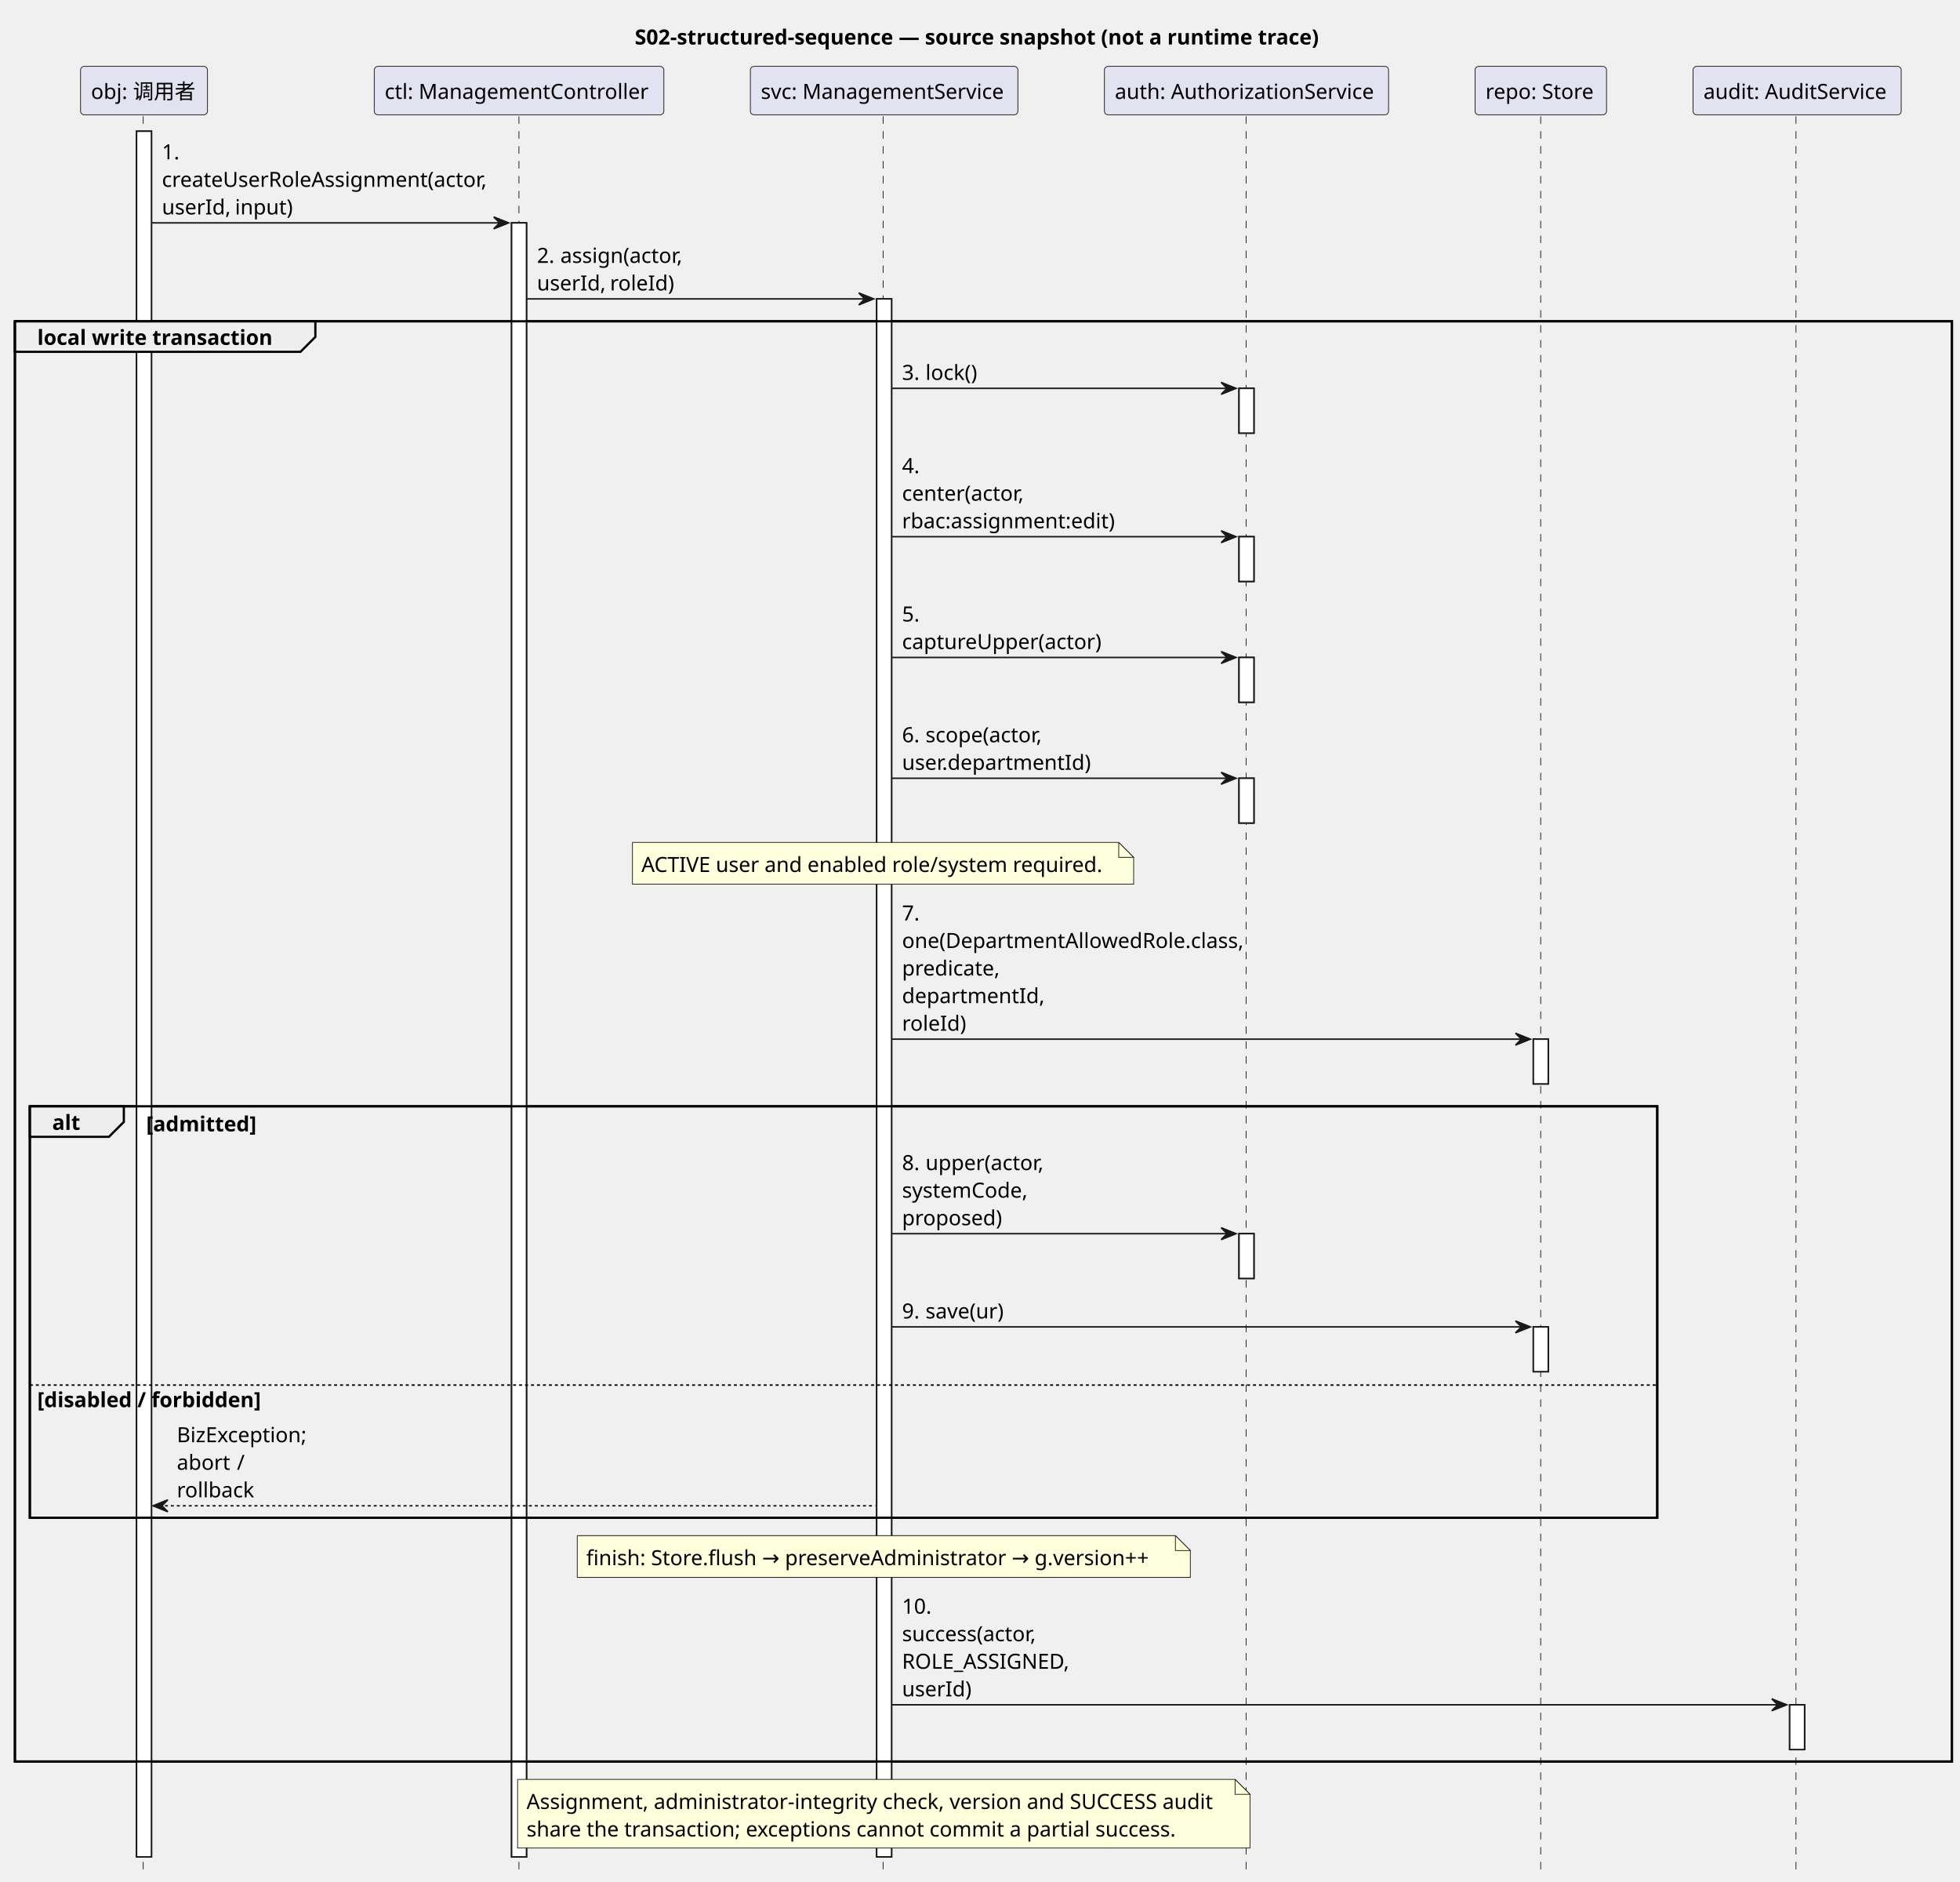
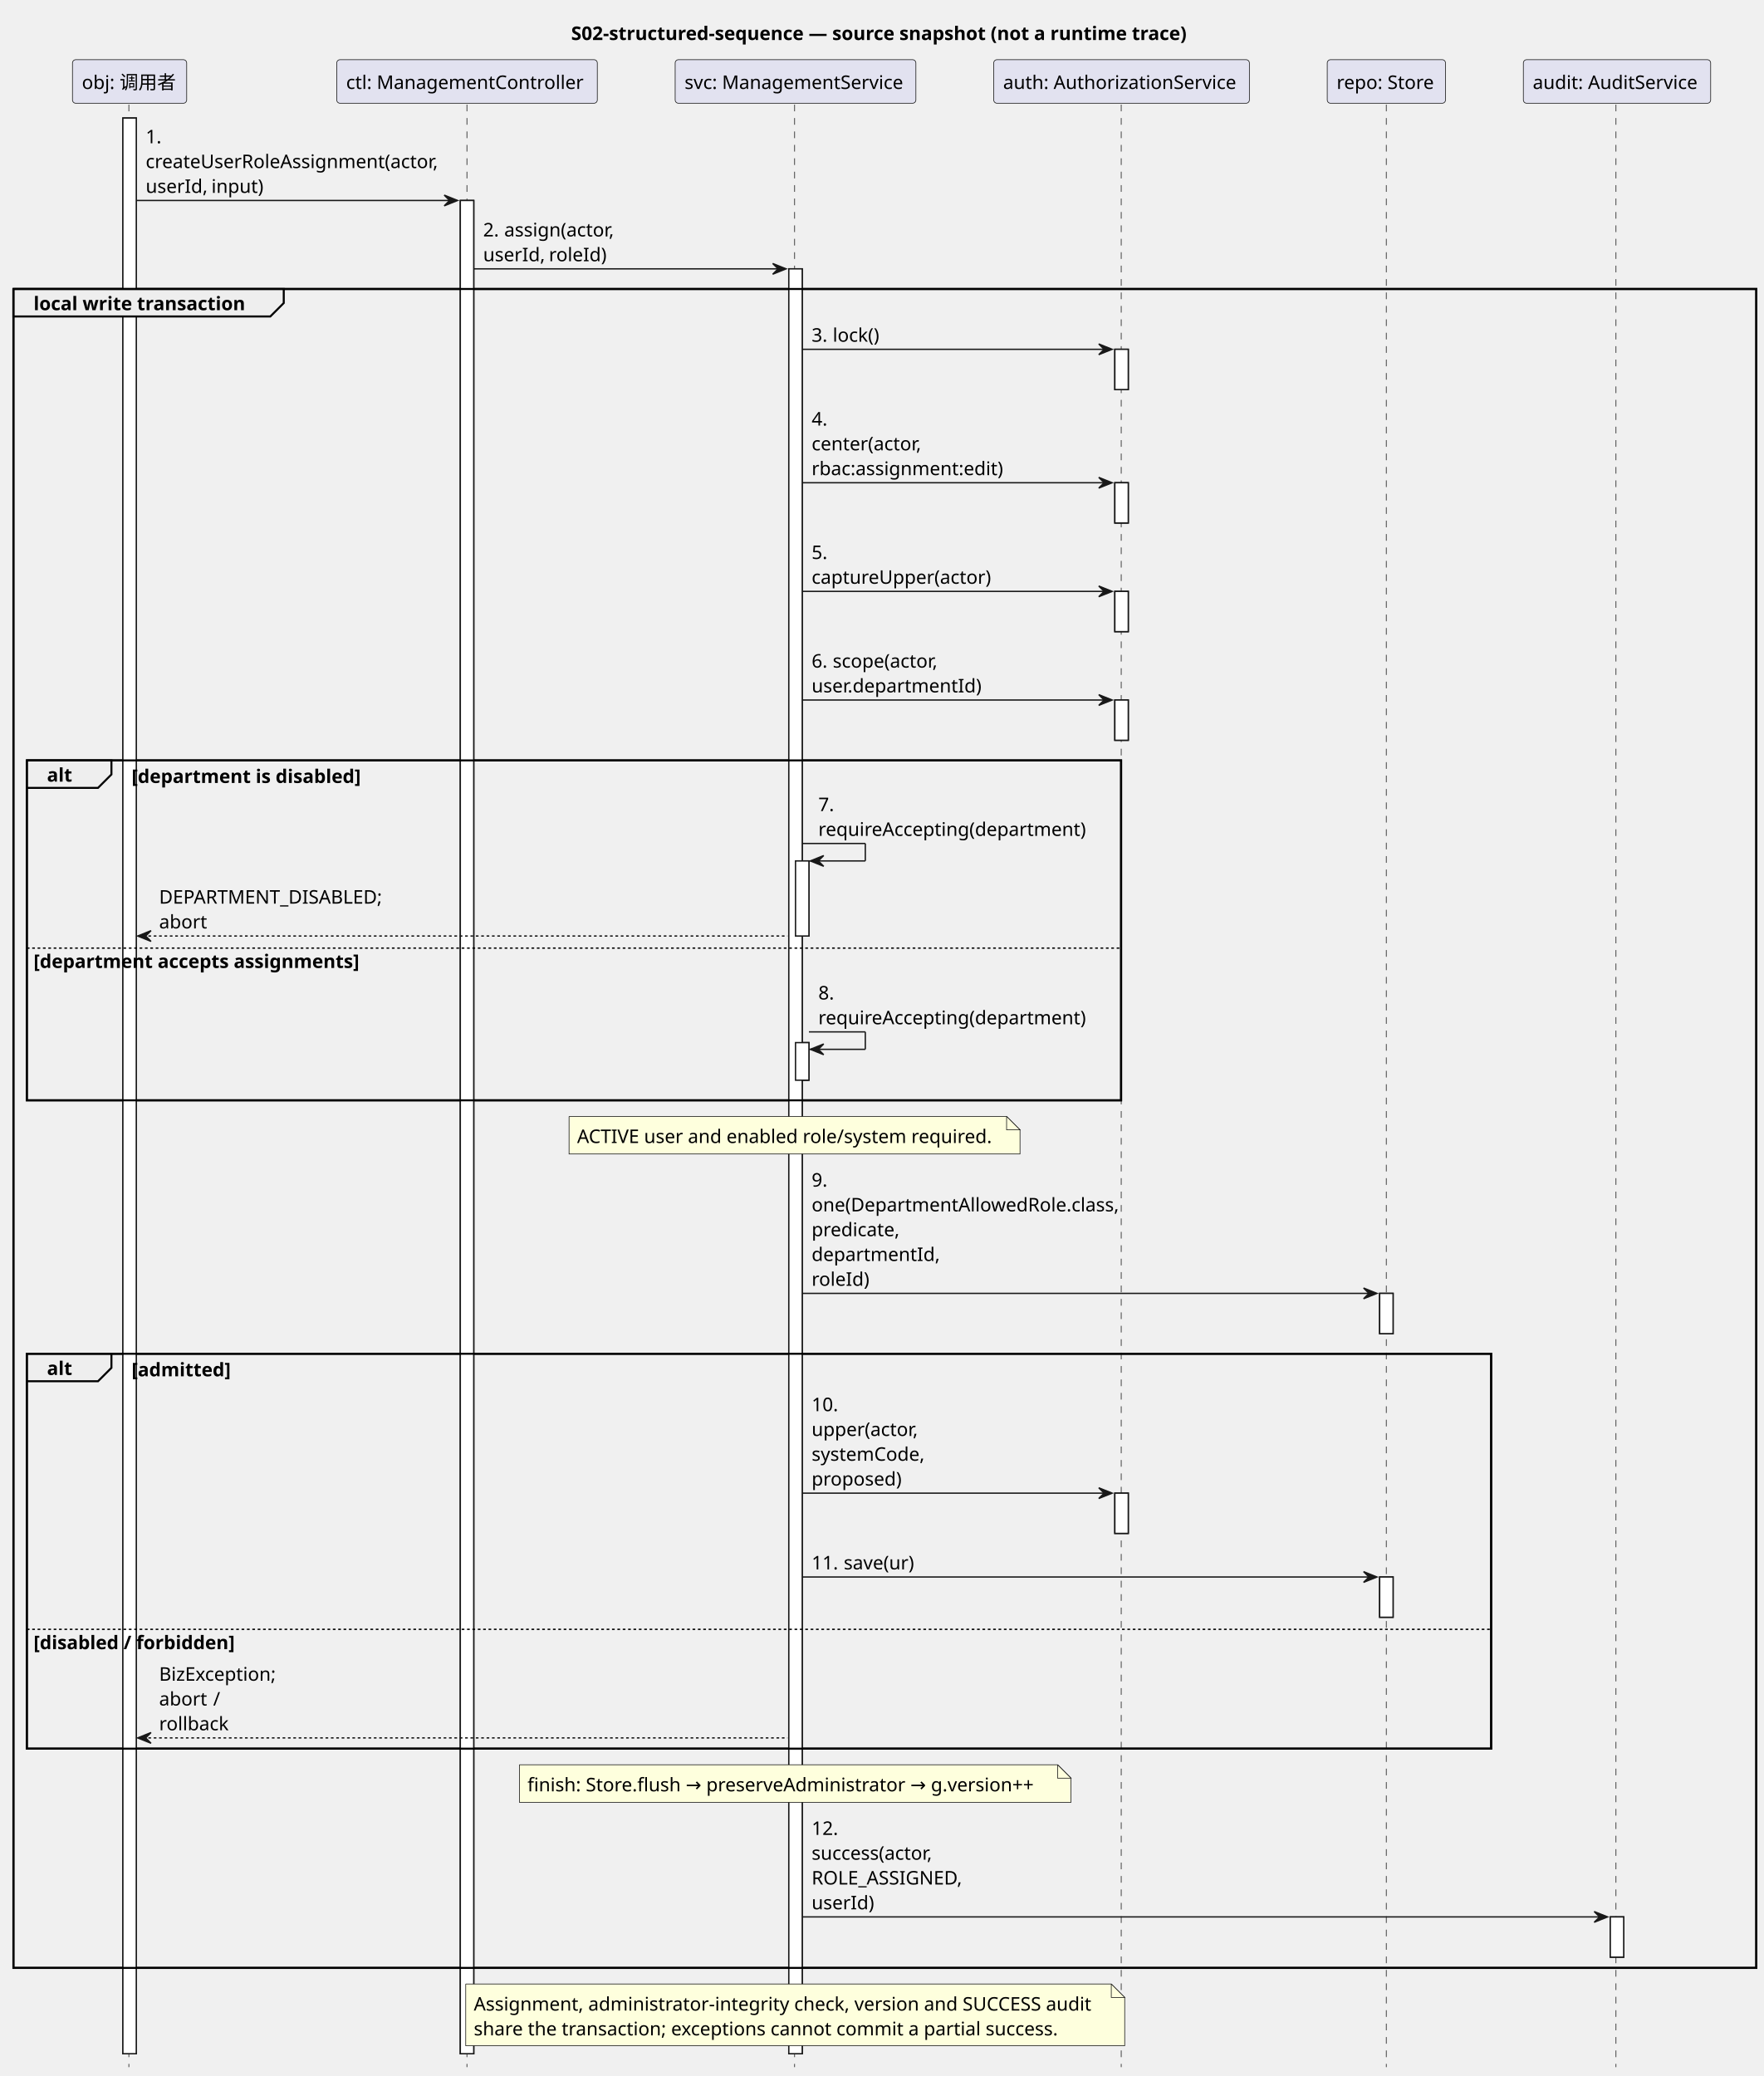
- <svg xmlns="http://www.w3.org/2000/svg" contentStyleType="text/css" data-diagram-type="SEQUENCE" height="1261px" preserveAspectRatio="none" style="width:1314px;height:1261px;background:#FFFFFF;" version="1.1" viewBox="0 0 1314 1261" width="1314px" zoomAndPan="magnify">
+ <svg xmlns="http://www.w3.org/2000/svg" contentStyleType="text/css" data-diagram-type="SEQUENCE" height="1547px" preserveAspectRatio="none" style="width:1314px;height:1547px;background:#FFFFFF;" version="1.1" viewBox="0 0 1314 1547" width="1314px" zoomAndPan="magnify">
  <defs />
  <g>
    <text fill="#000000" font-family="Microsoft YaHei" font-size="14" font-weight="bold" lengthAdjust="spacing" textLength="466.471" x="425.559" y="29.814">S02-structured-sequence — source snapshot (not a runtime trace)</text>
    <g>
-       <rect fill="#FFFFFF" height="1156.669" style="stroke:#181818;stroke-width:1;" width="10" x="91.547" y="87.955" />
-     </g>
-     <g>
-       <rect fill="#FFFFFF" height="1095.236" style="stroke:#181818;stroke-width:1;" width="10" x="342.975" y="149.388" />
-     </g>
-     <g>
-       <rect fill="#FFFFFF" height="1044.281" style="stroke:#181818;stroke-width:1;" width="10" x="587.729" y="200.343" />
+       <rect fill="#FFFFFF" height="1442.444" style="stroke:#181818;stroke-width:1;" width="10" x="91.547" y="87.955" />
+     </g>
+     <g>
+       <rect fill="#FFFFFF" height="1381.012" style="stroke:#181818;stroke-width:1;" width="10" x="342.975" y="149.388" />
+     </g>
+     <g>
+       <rect fill="#FFFFFF" height="1330.057" style="stroke:#181818;stroke-width:1;" width="10" x="587.729" y="200.343" />
+     </g>
+     <g>
+       <rect fill="#FFFFFF" height="55.955" style="stroke:#181818;stroke-width:1;" width="10" x="592.729" y="641.551" />
+     </g>
+     <g>
+       <rect fill="#FFFFFF" height="28" style="stroke:#181818;stroke-width:1;" width="10" x="592.729" y="776.938" />
    </g>
    <g>
      <rect fill="#FFFFFF" height="30" style="stroke:#181818;stroke-width:1;" width="10" x="830.655" y="260.298" />
    </g>
    <g>
      <rect fill="#FFFFFF" height="30" style="stroke:#181818;stroke-width:1;" width="10" x="830.655" y="359.731" />
    </g>
    <g>
      <rect fill="#FFFFFF" height="30" style="stroke:#181818;stroke-width:1;" width="10" x="830.655" y="440.685" />
    </g>
    <g>
      <rect fill="#FFFFFF" height="30" style="stroke:#181818;stroke-width:1;" width="10" x="830.655" y="521.641" />
    </g>
    <g>
-       <rect fill="#FFFFFF" height="30" style="stroke:#181818;stroke-width:1;" width="10" x="830.655" y="826.894" />
-     </g>
-     <g>
-       <rect fill="#FFFFFF" height="30" style="stroke:#181818;stroke-width:1;" width="10" x="1027.968" y="696.506" />
-     </g>
-     <g>
-       <rect fill="#FFFFFF" height="30" style="stroke:#181818;stroke-width:1;" width="10" x="1027.968" y="889.371" />
-     </g>
-     <g>
-       <rect fill="#FFFFFF" height="30" style="stroke:#181818;stroke-width:1;" width="10" x="1199.81" y="1142.669" />
-     </g>
-     <rect fill="none" height="965.326" style="stroke:#000000;stroke-width:1.5;" width="1298.588" x="10" y="215.343" />
-     <rect fill="none" height="275.775" style="stroke:#000000;stroke-width:1.5;" width="1091.032" x="20" y="741.506" />
-     <g>
-       <rect fill="#000000" fill-opacity="0" height="1176.669" width="8" x="92.547" y="77.955" />
-       <line style="stroke:#181818;stroke-width:0.5;stroke-dasharray:5.0,5.0;" x1="96" x2="96" y1="77.955" y2="1254.624" />
-     </g>
-     <g>
-       <rect fill="#000000" fill-opacity="0" height="1176.669" width="8" x="343.975" y="77.955" />
-       <line style="stroke:#181818;stroke-width:0.5;stroke-dasharray:5.0,5.0;" x1="347.897" x2="347.897" y1="77.955" y2="1254.624" />
-     </g>
-     <g>
-       <rect fill="#000000" fill-opacity="0" height="1176.669" width="8" x="588.729" y="77.955" />
-       <line style="stroke:#181818;stroke-width:0.5;stroke-dasharray:5.0,5.0;" x1="592.052" x2="592.052" y1="77.955" y2="1254.624" />
-     </g>
-     <g>
-       <rect fill="#000000" fill-opacity="0" height="1176.669" width="8" x="831.655" y="77.955" />
-       <line style="stroke:#181818;stroke-width:0.5;stroke-dasharray:5.0,5.0;" x1="835.406" x2="835.406" y1="77.955" y2="1254.624" />
-     </g>
-     <g>
-       <rect fill="#000000" fill-opacity="0" height="1176.669" width="8" x="1028.968" y="77.955" />
-       <line style="stroke:#181818;stroke-width:0.5;stroke-dasharray:5.0,5.0;" x1="1032.903" x2="1032.903" y1="77.955" y2="1254.624" />
-     </g>
-     <g>
-       <rect fill="#000000" fill-opacity="0" height="1176.669" width="8" x="1200.81" y="77.955" />
-       <line style="stroke:#181818;stroke-width:0.5;stroke-dasharray:5.0,5.0;" x1="1204.032" x2="1204.032" y1="77.955" y2="1254.624" />
+       <rect fill="#FFFFFF" height="30" style="stroke:#181818;stroke-width:1;" width="10" x="830.655" y="1112.669" />
+     </g>
+     <g>
+       <rect fill="#FFFFFF" height="30" style="stroke:#181818;stroke-width:1;" width="10" x="1027.968" y="963.804" />
+     </g>
+     <g>
+       <rect fill="#FFFFFF" height="30" style="stroke:#181818;stroke-width:1;" width="10" x="1027.968" y="1175.147" />
+     </g>
+     <g>
+       <rect fill="#FFFFFF" height="30" style="stroke:#181818;stroke-width:1;" width="10" x="1199.81" y="1428.444" />
+     </g>
+     <rect fill="none" height="1251.102" style="stroke:#000000;stroke-width:1.5;" width="1298.588" x="10" y="215.343" />
+     <rect fill="none" height="253.298" style="stroke:#000000;stroke-width:1.5;" width="815.31" x="20" y="566.641" />
+     <rect fill="none" height="294.253" style="stroke:#000000;stroke-width:1.5;" width="1091.032" x="20" y="1008.804" />
+     <g>
+       <rect fill="#000000" fill-opacity="0" height="1462.444" width="8" x="92.547" y="77.955" />
+       <line style="stroke:#181818;stroke-width:0.5;stroke-dasharray:5.0,5.0;" x1="96" x2="96" y1="77.955" y2="1540.399" />
+     </g>
+     <g>
+       <rect fill="#000000" fill-opacity="0" height="1462.444" width="8" x="343.975" y="77.955" />
+       <line style="stroke:#181818;stroke-width:0.5;stroke-dasharray:5.0,5.0;" x1="347.897" x2="347.897" y1="77.955" y2="1540.399" />
+     </g>
+     <g>
+       <rect fill="#000000" fill-opacity="0" height="1462.444" width="8" x="588.729" y="77.955" />
+       <line style="stroke:#181818;stroke-width:0.5;stroke-dasharray:5.0,5.0;" x1="592.052" x2="592.052" y1="77.955" y2="1540.399" />
+     </g>
+     <g>
+       <rect fill="#000000" fill-opacity="0" height="1462.444" width="8" x="831.655" y="77.955" />
+       <line style="stroke:#181818;stroke-width:0.5;stroke-dasharray:5.0,5.0;" x1="835.406" x2="835.406" y1="77.955" y2="1540.399" />
+     </g>
+     <g>
+       <rect fill="#000000" fill-opacity="0" height="1462.444" width="8" x="1028.968" y="77.955" />
+       <line style="stroke:#181818;stroke-width:0.5;stroke-dasharray:5.0,5.0;" x1="1032.903" x2="1032.903" y1="77.955" y2="1540.399" />
+     </g>
+     <g>
+       <rect fill="#000000" fill-opacity="0" height="1462.444" width="8" x="1200.81" y="77.955" />
+       <line style="stroke:#181818;stroke-width:0.5;stroke-dasharray:5.0,5.0;" x1="1204.032" x2="1204.032" y1="77.955" y2="1540.399" />
    </g>
    <g class="participant participant-head" data-participant="obj">
      <rect fill="#E2E2F0" height="32.477" rx="2.5" ry="2.5" style="stroke:#181818;stroke-width:0.5;" width="85.094" x="54" y="44.477" />
      <text fill="#000000" font-family="Microsoft YaHei" font-size="14" lengthAdjust="spacing" textLength="71.094" x="61" y="66.291">obj: 调用者</text>
    </g>
    <g class="participant participant-head" data-participant="ctl">
      <rect fill="#E2E2F0" height="32.477" rx="2.5" ry="2.5" style="stroke:#181818;stroke-width:0.5;" width="194.154" x="250.898" y="44.477" />
      <text fill="#000000" font-family="Microsoft YaHei" font-size="14" lengthAdjust="spacing" textLength="180.154" x="257.897" y="66.291">ctl: ManagementController</text>
    </g>
    <g class="participant participant-head" data-participant="svc">
      <rect fill="#E2E2F0" height="32.477" rx="2.5" ry="2.5" style="stroke:#181818;stroke-width:0.5;" width="179.355" x="503.052" y="44.477" />
      <text fill="#000000" font-family="Microsoft YaHei" font-size="14" lengthAdjust="spacing" textLength="165.355" x="510.052" y="66.291">svc: ManagementService</text>
    </g>
    <g class="participant participant-head" data-participant="auth">
      <rect fill="#E2E2F0" height="32.477" rx="2.5" ry="2.5" style="stroke:#181818;stroke-width:0.5;" width="190.497" x="740.406" y="44.477" />
      <text fill="#000000" font-family="Microsoft YaHei" font-size="14" lengthAdjust="spacing" textLength="176.497" x="747.406" y="66.291">auth: AuthorizationService</text>
    </g>
    <g class="participant participant-head" data-participant="repo">
      <rect fill="#E2E2F0" height="32.477" rx="2.5" ry="2.5" style="stroke:#181818;stroke-width:0.5;" width="88.129" x="988.903" y="44.477" />
      <text fill="#000000" font-family="Microsoft YaHei" font-size="14" lengthAdjust="spacing" textLength="74.129" x="995.903" y="66.291">repo: Store</text>
    </g>
    <g class="participant participant-head" data-participant="audit">
      <rect fill="#E2E2F0" height="32.477" rx="2.5" ry="2.5" style="stroke:#181818;stroke-width:0.5;" width="139.556" x="1135.032" y="44.477" />
      <text fill="#000000" font-family="Microsoft YaHei" font-size="14" lengthAdjust="spacing" textLength="125.556" x="1142.032" y="66.291">audit: AuditService</text>
    </g>
    <g>
-       <rect fill="#FFFFFF" height="1156.669" style="stroke:#181818;stroke-width:1;" width="10" x="91.547" y="87.955" />
-     </g>
-     <g>
-       <rect fill="#FFFFFF" height="1095.236" style="stroke:#181818;stroke-width:1;" width="10" x="342.975" y="149.388" />
-     </g>
-     <g>
-       <rect fill="#FFFFFF" height="1044.281" style="stroke:#181818;stroke-width:1;" width="10" x="587.729" y="200.343" />
+       <rect fill="#FFFFFF" height="1442.444" style="stroke:#181818;stroke-width:1;" width="10" x="91.547" y="87.955" />
+     </g>
+     <g>
+       <rect fill="#FFFFFF" height="1381.012" style="stroke:#181818;stroke-width:1;" width="10" x="342.975" y="149.388" />
+     </g>
+     <g>
+       <rect fill="#FFFFFF" height="1330.057" style="stroke:#181818;stroke-width:1;" width="10" x="587.729" y="200.343" />
+     </g>
+     <g>
+       <rect fill="#FFFFFF" height="55.955" style="stroke:#181818;stroke-width:1;" width="10" x="592.729" y="641.551" />
+     </g>
+     <g>
+       <rect fill="#FFFFFF" height="28" style="stroke:#181818;stroke-width:1;" width="10" x="592.729" y="776.938" />
    </g>
    <g>
      <rect fill="#FFFFFF" height="30" style="stroke:#181818;stroke-width:1;" width="10" x="830.655" y="260.298" />
    </g>
    <g>
      <rect fill="#FFFFFF" height="30" style="stroke:#181818;stroke-width:1;" width="10" x="830.655" y="359.731" />
    </g>
    <g>
      <rect fill="#FFFFFF" height="30" style="stroke:#181818;stroke-width:1;" width="10" x="830.655" y="440.685" />
    </g>
    <g>
      <rect fill="#FFFFFF" height="30" style="stroke:#181818;stroke-width:1;" width="10" x="830.655" y="521.641" />
    </g>
    <g>
-       <rect fill="#FFFFFF" height="30" style="stroke:#181818;stroke-width:1;" width="10" x="830.655" y="826.894" />
-     </g>
-     <g>
-       <rect fill="#FFFFFF" height="30" style="stroke:#181818;stroke-width:1;" width="10" x="1027.968" y="696.506" />
-     </g>
-     <g>
-       <rect fill="#FFFFFF" height="30" style="stroke:#181818;stroke-width:1;" width="10" x="1027.968" y="889.371" />
-     </g>
-     <g>
-       <rect fill="#FFFFFF" height="30" style="stroke:#181818;stroke-width:1;" width="10" x="1199.81" y="1142.669" />
+       <rect fill="#FFFFFF" height="30" style="stroke:#181818;stroke-width:1;" width="10" x="830.655" y="1112.669" />
+     </g>
+     <g>
+       <rect fill="#FFFFFF" height="30" style="stroke:#181818;stroke-width:1;" width="10" x="1027.968" y="963.804" />
+     </g>
+     <g>
+       <rect fill="#FFFFFF" height="30" style="stroke:#181818;stroke-width:1;" width="10" x="1027.968" y="1175.147" />
+     </g>
+     <g>
+       <rect fill="#FFFFFF" height="30" style="stroke:#181818;stroke-width:1;" width="10" x="1199.81" y="1428.444" />
    </g>
    <g class="message" data-participant-1="obj" data-participant-2="ctl">
      <polygon fill="#181818" points="330.975,145.388,340.975,149.388,330.975,153.388,334.975,149.388" style="stroke:#181818;stroke-width:1;" />
      <line style="stroke:#181818;stroke-width:1;" x1="101.547" x2="336.975" y1="149.388" y2="149.388" />
      <text fill="#000000" font-family="Microsoft YaHei" font-size="14" lengthAdjust="spacing" textLength="11.58" x="108.547" y="106.769">1.</text>
      <text fill="#000000" font-family="Microsoft YaHei" font-size="14" lengthAdjust="spacing" textLength="222.428" x="108.547" y="125.246">createUserRoleAssignment(actor,</text>
      <text fill="#000000" font-family="Microsoft YaHei" font-size="14" lengthAdjust="spacing" textLength="44.837" x="108.547" y="143.724">userId,</text>
      <text fill="#000000" font-family="Microsoft YaHei" font-size="14" lengthAdjust="spacing" textLength="4.143" x="153.384" y="143.724"> </text>
      <text fill="#000000" font-family="Microsoft YaHei" font-size="14" lengthAdjust="spacing" textLength="39.812" x="157.526" y="143.724">input)</text>
    </g>
    <g class="message" data-participant-1="ctl" data-participant-2="svc">
      <polygon fill="#181818" points="575.729,196.343,585.729,200.343,575.729,204.343,579.729,200.343" style="stroke:#181818;stroke-width:1;" />
      <line style="stroke:#181818;stroke-width:1;" x1="352.975" x2="581.729" y1="200.343" y2="200.343" />
      <text fill="#000000" font-family="Microsoft YaHei" font-size="14" lengthAdjust="spacing" textLength="11.58" x="359.975" y="176.201">2.</text>
      <text fill="#000000" font-family="Microsoft YaHei" font-size="14" lengthAdjust="spacing" textLength="4.143" x="371.555" y="176.201"> </text>
      <text fill="#000000" font-family="Microsoft YaHei" font-size="14" lengthAdjust="spacing" textLength="84.273" x="375.697" y="176.201">assign(actor,</text>
      <text fill="#000000" font-family="Microsoft YaHei" font-size="14" lengthAdjust="spacing" textLength="44.837" x="359.975" y="194.679">userId,</text>
      <text fill="#000000" font-family="Microsoft YaHei" font-size="14" lengthAdjust="spacing" textLength="4.143" x="404.812" y="194.679"> </text>
      <text fill="#000000" font-family="Microsoft YaHei" font-size="14" lengthAdjust="spacing" textLength="43.661" x="408.954" y="194.679">roleId)</text>
    </g>
    <path d="M10,215.343 L211.42,215.343 L211.42,225.82 L201.42,235.82 L10,235.82 L10,215.343" fill="#EEEEEE" style="stroke:#000000;stroke-width:1.5;" />
-     <rect fill="none" height="965.326" style="stroke:#000000;stroke-width:1.5;" width="1298.588" x="10" y="215.343" />
+     <rect fill="none" height="1251.102" style="stroke:#000000;stroke-width:1.5;" width="1298.588" x="10" y="215.343" />
    <text fill="#000000" font-family="Microsoft YaHei" font-size="14" font-weight="bold" lengthAdjust="spacing" textLength="156.42" x="25" y="231.156">local write transaction</text>
    <g class="message" data-participant-1="svc" data-participant-2="auth">
      <polygon fill="#181818" points="818.655,256.298,828.655,260.298,818.655,264.298,822.655,260.298" style="stroke:#181818;stroke-width:1;" />
      <line style="stroke:#181818;stroke-width:1;" x1="597.729" x2="824.655" y1="260.298" y2="260.298" />
      <text fill="#000000" font-family="Microsoft YaHei" font-size="14" lengthAdjust="spacing" textLength="11.58" x="604.729" y="254.634">3.</text>
      <text fill="#000000" font-family="Microsoft YaHei" font-size="14" lengthAdjust="spacing" textLength="4.143" x="616.309" y="254.634"> </text>
      <text fill="#000000" font-family="Microsoft YaHei" font-size="14" lengthAdjust="spacing" textLength="36.62" x="620.452" y="254.634">lock()</text>
    </g>
    <g class="message" data-participant-1="svc" data-participant-2="auth">
      <polygon fill="#181818" points="818.655,355.731,828.655,359.731,818.655,363.731,822.655,359.731" style="stroke:#181818;stroke-width:1;" />
      <line style="stroke:#181818;stroke-width:1;" x1="597.729" x2="824.655" y1="359.731" y2="359.731" />
      <text fill="#000000" font-family="Microsoft YaHei" font-size="14" lengthAdjust="spacing" textLength="11.58" x="604.729" y="317.111">4.</text>
      <text fill="#000000" font-family="Microsoft YaHei" font-size="14" lengthAdjust="spacing" textLength="84.362" x="604.729" y="335.589">center(actor,</text>
      <text fill="#000000" font-family="Microsoft YaHei" font-size="14" lengthAdjust="spacing" textLength="143.213" x="604.729" y="354.066">rbac:assignment:edit)</text>
    </g>
    <g class="message" data-participant-1="svc" data-participant-2="auth">
      <polygon fill="#181818" points="818.655,436.685,828.655,440.685,818.655,444.685,822.655,440.685" style="stroke:#181818;stroke-width:1;" />
      <line style="stroke:#181818;stroke-width:1;" x1="597.729" x2="824.655" y1="440.685" y2="440.685" />
      <text fill="#000000" font-family="Microsoft YaHei" font-size="14" lengthAdjust="spacing" textLength="11.58" x="604.729" y="416.544">5.</text>
      <text fill="#000000" font-family="Microsoft YaHei" font-size="14" lengthAdjust="spacing" textLength="136.028" x="604.729" y="435.022">captureUpper(actor)</text>
    </g>
    <g class="message" data-participant-1="svc" data-participant-2="auth">
      <polygon fill="#181818" points="818.655,517.641,828.655,521.641,818.655,525.641,822.655,521.641" style="stroke:#181818;stroke-width:1;" />
      <line style="stroke:#181818;stroke-width:1;" x1="597.729" x2="824.655" y1="521.641" y2="521.641" />
      <text fill="#000000" font-family="Microsoft YaHei" font-size="14" lengthAdjust="spacing" textLength="11.58" x="604.729" y="497.499">6.</text>
      <text fill="#000000" font-family="Microsoft YaHei" font-size="14" lengthAdjust="spacing" textLength="4.143" x="616.309" y="497.499"> </text>
      <text fill="#000000" font-family="Microsoft YaHei" font-size="14" lengthAdjust="spacing" textLength="81.553" x="620.452" y="497.499">scope(actor,</text>
      <text fill="#000000" font-family="Microsoft YaHei" font-size="14" lengthAdjust="spacing" textLength="128.557" x="604.729" y="515.977">user.departmentId)</text>
    </g>
-     <path d="M424,564.641 L424,592.641 L760,592.641 L760,574.641 L750,564.641 L424,564.641" fill="#FEFFDD" style="stroke:#181818;stroke-width:0.5;" />
-     <path d="M750,564.641 L750,574.641 L760,574.641 L750,564.641" fill="#FEFFDD" style="stroke:#181818;stroke-width:0.5;" />
-     <text fill="#000000" font-family="Microsoft YaHei" font-size="14" lengthAdjust="spacing" textLength="315.581" x="430" y="584.454">ACTIVE user and enabled role/system required.</text>
+     <path d="M20,566.641 L83.026,566.641 L83.026,577.118 L73.026,587.118 L20,587.118 L20,566.641" fill="#EEEEEE" style="stroke:#000000;stroke-width:1.5;" />
+     <rect fill="none" height="253.298" style="stroke:#000000;stroke-width:1.5;" width="815.31" x="20" y="566.641" />
+     <text fill="#000000" font-family="Microsoft YaHei" font-size="14" font-weight="bold" lengthAdjust="spacing" textLength="18.026" x="35" y="582.454">alt</text>
+     <text fill="#000000" font-family="Microsoft YaHei" font-size="14" font-weight="bold" lengthAdjust="spacing" textLength="173.024" x="98.026" y="583.454">[department is disabled]</text>
+     <g class="message" data-participant-1="svc" data-participant-2="svc">
+       <line style="stroke:#181818;stroke-width:1;" x1="597.729" x2="644.729" y1="628.551" y2="628.551" />
+       <line style="stroke:#181818;stroke-width:1;" x1="644.729" x2="644.729" y1="628.551" y2="641.551" />
+       <line style="stroke:#181818;stroke-width:1;" x1="603.729" x2="644.729" y1="641.551" y2="641.551" />
+       <polygon fill="#181818" points="613.729,637.551,603.729,641.551,613.729,645.551,609.729,641.551" style="stroke:#181818;stroke-width:1;" />
+       <text fill="#000000" font-family="Microsoft YaHei" font-size="14" lengthAdjust="spacing" textLength="11.58" x="609.729" y="604.409">7.</text>
+       <text fill="#000000" font-family="Microsoft YaHei" font-size="14" lengthAdjust="spacing" textLength="203.581" x="609.729" y="622.887">requireAccepting(department)</text>
+     </g>
+     <g class="message" data-participant-1="svc" data-participant-2="obj">
+       <polygon fill="#181818" points="112.547,693.506,102.547,697.506,112.547,701.506,108.547,697.506" style="stroke:#181818;stroke-width:1;" />
+       <line style="stroke:#181818;stroke-width:1;stroke-dasharray:2.0,2.0;" x1="106.547" x2="586.729" y1="697.506" y2="697.506" />
+       <text fill="#000000" font-family="Microsoft YaHei" font-size="14" lengthAdjust="spacing" textLength="171.411" x="118.547" y="673.364">DEPARTMENT_DISABLED;</text>
+       <text fill="#000000" font-family="Microsoft YaHei" font-size="14" lengthAdjust="spacing" textLength="36.142" x="118.547" y="691.842">abort</text>
+     </g>
+     <line style="stroke:#000000;stroke-width:1;stroke-dasharray:2.0,2.0;" x1="20" x2="835.31" y1="706.506" y2="706.506" />
+     <text fill="#000000" font-family="Microsoft YaHei" font-size="14" font-weight="bold" lengthAdjust="spacing" textLength="243.441" x="25" y="721.319">[department accepts assignments]</text>
+     <g class="message" data-participant-1="svc" data-participant-2="svc">
+       <line style="stroke:#181818;stroke-width:1;" x1="602.729" x2="644.729" y1="768.938" y2="768.938" />
+       <line style="stroke:#181818;stroke-width:1;" x1="644.729" x2="644.729" y1="768.938" y2="781.938" />
+       <line style="stroke:#181818;stroke-width:1;" x1="603.729" x2="644.729" y1="781.938" y2="781.938" />
+       <polygon fill="#181818" points="613.729,777.938,603.729,781.938,613.729,785.938,609.729,781.938" style="stroke:#181818;stroke-width:1;" />
+       <text fill="#000000" font-family="Microsoft YaHei" font-size="14" lengthAdjust="spacing" textLength="11.58" x="609.729" y="744.797">8.</text>
+       <text fill="#000000" font-family="Microsoft YaHei" font-size="14" lengthAdjust="spacing" textLength="203.581" x="609.729" y="763.274">requireAccepting(department)</text>
+     </g>
+     <path d="M424,831.938 L424,859.938 L760,859.938 L760,841.938 L750,831.938 L424,831.938" fill="#FEFFDD" style="stroke:#181818;stroke-width:0.5;" />
+     <path d="M750,831.938 L750,841.938 L760,841.938 L750,831.938" fill="#FEFFDD" style="stroke:#181818;stroke-width:0.5;" />
+     <text fill="#000000" font-family="Microsoft YaHei" font-size="14" lengthAdjust="spacing" textLength="315.581" x="430" y="851.752">ACTIVE user and enabled role/system required.</text>
    <g class="message" data-participant-1="svc" data-participant-2="repo">
-       <polygon fill="#181818" points="1015.968,692.506,1025.968,696.506,1015.968,700.506,1019.968,696.506" style="stroke:#181818;stroke-width:1;" />
-       <line style="stroke:#181818;stroke-width:1;" x1="597.729" x2="1021.968" y1="696.506" y2="696.506" />
-       <text fill="#000000" font-family="Microsoft YaHei" font-size="14" lengthAdjust="spacing" textLength="11.58" x="604.729" y="616.932">7.</text>
-       <text fill="#000000" font-family="Microsoft YaHei" font-size="14" lengthAdjust="spacing" textLength="232.948" x="604.729" y="635.409">one(DepartmentAllowedRole.class,</text>
-       <text fill="#000000" font-family="Microsoft YaHei" font-size="14" lengthAdjust="spacing" textLength="66.199" x="604.729" y="653.887">predicate,</text>
-       <text fill="#000000" font-family="Microsoft YaHei" font-size="14" lengthAdjust="spacing" textLength="95.484" x="604.729" y="672.364">departmentId,</text>
-       <text fill="#000000" font-family="Microsoft YaHei" font-size="14" lengthAdjust="spacing" textLength="43.661" x="604.729" y="690.842">roleId)</text>
-     </g>
-     <path d="M20,741.506 L83.026,741.506 L83.026,751.983 L73.026,761.983 L20,761.983 L20,741.506" fill="#EEEEEE" style="stroke:#000000;stroke-width:1.5;" />
-     <rect fill="none" height="275.775" style="stroke:#000000;stroke-width:1.5;" width="1091.032" x="20" y="741.506" />
-     <text fill="#000000" font-family="Microsoft YaHei" font-size="14" font-weight="bold" lengthAdjust="spacing" textLength="18.026" x="35" y="757.319">alt</text>
-     <text fill="#000000" font-family="Microsoft YaHei" font-size="14" font-weight="bold" lengthAdjust="spacing" textLength="75.236" x="98.026" y="758.319">[admitted]</text>
-     <g class="message" data-participant-1="svc" data-participant-2="auth">
-       <polygon fill="#181818" points="818.655,822.894,828.655,826.894,818.655,830.894,822.655,826.894" style="stroke:#181818;stroke-width:1;" />
-       <line style="stroke:#181818;stroke-width:1;" x1="597.729" x2="824.655" y1="826.894" y2="826.894" />
-       <text fill="#000000" font-family="Microsoft YaHei" font-size="14" lengthAdjust="spacing" textLength="11.58" x="604.729" y="784.274">8.</text>
-       <text fill="#000000" font-family="Microsoft YaHei" font-size="14" lengthAdjust="spacing" textLength="4.143" x="616.309" y="784.274"> </text>
-       <text fill="#000000" font-family="Microsoft YaHei" font-size="14" lengthAdjust="spacing" textLength="82.065" x="620.452" y="784.274">upper(actor,</text>
-       <text fill="#000000" font-family="Microsoft YaHei" font-size="14" lengthAdjust="spacing" textLength="85.183" x="604.729" y="802.752">systemCode,</text>
-       <text fill="#000000" font-family="Microsoft YaHei" font-size="14" lengthAdjust="spacing" textLength="69.084" x="604.729" y="821.23">proposed)</text>
+       <polygon fill="#181818" points="1015.968,959.804,1025.968,963.804,1015.968,967.804,1019.968,963.804" style="stroke:#181818;stroke-width:1;" />
+       <line style="stroke:#181818;stroke-width:1;" x1="597.729" x2="1021.968" y1="963.804" y2="963.804" />
+       <text fill="#000000" font-family="Microsoft YaHei" font-size="14" lengthAdjust="spacing" textLength="11.58" x="604.729" y="884.23">9.</text>
+       <text fill="#000000" font-family="Microsoft YaHei" font-size="14" lengthAdjust="spacing" textLength="232.948" x="604.729" y="902.707">one(DepartmentAllowedRole.class,</text>
+       <text fill="#000000" font-family="Microsoft YaHei" font-size="14" lengthAdjust="spacing" textLength="66.199" x="604.729" y="921.185">predicate,</text>
+       <text fill="#000000" font-family="Microsoft YaHei" font-size="14" lengthAdjust="spacing" textLength="95.484" x="604.729" y="939.662">departmentId,</text>
+       <text fill="#000000" font-family="Microsoft YaHei" font-size="14" lengthAdjust="spacing" textLength="43.661" x="604.729" y="958.14">roleId)</text>
+     </g>
+     <path d="M20,1008.804 L83.026,1008.804 L83.026,1019.281 L73.026,1029.281 L20,1029.281 L20,1008.804" fill="#EEEEEE" style="stroke:#000000;stroke-width:1.5;" />
+     <rect fill="none" height="294.253" style="stroke:#000000;stroke-width:1.5;" width="1091.032" x="20" y="1008.804" />
+     <text fill="#000000" font-family="Microsoft YaHei" font-size="14" font-weight="bold" lengthAdjust="spacing" textLength="18.026" x="35" y="1024.617">alt</text>
+     <text fill="#000000" font-family="Microsoft YaHei" font-size="14" font-weight="bold" lengthAdjust="spacing" textLength="75.236" x="98.026" y="1025.617">[admitted]</text>
+     <g class="message" data-participant-1="svc" data-participant-2="auth">
+       <polygon fill="#181818" points="818.655,1108.669,828.655,1112.669,818.655,1116.669,822.655,1112.669" style="stroke:#181818;stroke-width:1;" />
+       <line style="stroke:#181818;stroke-width:1;" x1="597.729" x2="824.655" y1="1112.669" y2="1112.669" />
+       <text fill="#000000" font-family="Microsoft YaHei" font-size="14" lengthAdjust="spacing" textLength="19.79" x="604.729" y="1051.572">10.</text>
+       <text fill="#000000" font-family="Microsoft YaHei" font-size="14" lengthAdjust="spacing" textLength="82.065" x="604.729" y="1070.05">upper(actor,</text>
+       <text fill="#000000" font-family="Microsoft YaHei" font-size="14" lengthAdjust="spacing" textLength="85.183" x="604.729" y="1088.527">systemCode,</text>
+       <text fill="#000000" font-family="Microsoft YaHei" font-size="14" lengthAdjust="spacing" textLength="69.084" x="604.729" y="1107.005">proposed)</text>
    </g>
    <g class="message" data-participant-1="svc" data-participant-2="repo">
-       <polygon fill="#181818" points="1015.968,885.371,1025.968,889.371,1015.968,893.371,1019.968,889.371" style="stroke:#181818;stroke-width:1;" />
-       <line style="stroke:#181818;stroke-width:1;" x1="597.729" x2="1021.968" y1="889.371" y2="889.371" />
-       <text fill="#000000" font-family="Microsoft YaHei" font-size="14" lengthAdjust="spacing" textLength="11.58" x="604.729" y="883.707">9.</text>
-       <text fill="#000000" font-family="Microsoft YaHei" font-size="14" lengthAdjust="spacing" textLength="4.143" x="616.309" y="883.707"> </text>
-       <text fill="#000000" font-family="Microsoft YaHei" font-size="14" lengthAdjust="spacing" textLength="52.835" x="620.452" y="883.707">save(ur)</text>
-     </g>
-     <line style="stroke:#000000;stroke-width:1;stroke-dasharray:2.0,2.0;" x1="20" x2="1111.032" y1="928.371" y2="928.371" />
-     <text fill="#000000" font-family="Microsoft YaHei" font-size="14" font-weight="bold" lengthAdjust="spacing" textLength="155.333" x="25" y="943.185">[disabled / forbidden]</text>
+       <polygon fill="#181818" points="1015.968,1171.147,1025.968,1175.147,1015.968,1179.147,1019.968,1175.147" style="stroke:#181818;stroke-width:1;" />
+       <line style="stroke:#181818;stroke-width:1;" x1="597.729" x2="1021.968" y1="1175.147" y2="1175.147" />
+       <text fill="#000000" font-family="Microsoft YaHei" font-size="14" lengthAdjust="spacing" textLength="19.79" x="604.729" y="1169.482">11.</text>
+       <text fill="#000000" font-family="Microsoft YaHei" font-size="14" lengthAdjust="spacing" textLength="4.143" x="624.519" y="1169.482"> </text>
+       <text fill="#000000" font-family="Microsoft YaHei" font-size="14" lengthAdjust="spacing" textLength="52.835" x="628.662" y="1169.482">save(ur)</text>
+     </g>
+     <line style="stroke:#000000;stroke-width:1;stroke-dasharray:2.0,2.0;" x1="20" x2="1111.032" y1="1214.147" y2="1214.147" />
+     <text fill="#000000" font-family="Microsoft YaHei" font-size="14" font-weight="bold" lengthAdjust="spacing" textLength="155.333" x="25" y="1228.96">[disabled / forbidden]</text>
    <g class="message" data-participant-1="svc" data-participant-2="obj">
-       <polygon fill="#181818" points="112.547,1005.281,102.547,1009.281,112.547,1013.281,108.547,1009.281" style="stroke:#181818;stroke-width:1;" />
-       <line style="stroke:#181818;stroke-width:1;stroke-dasharray:2.0,2.0;" x1="106.547" x2="586.729" y1="1009.281" y2="1009.281" />
-       <text fill="#000000" font-family="Microsoft YaHei" font-size="14" lengthAdjust="spacing" textLength="87.931" x="118.547" y="966.662">BizException;</text>
-       <text fill="#000000" font-family="Microsoft YaHei" font-size="14" lengthAdjust="spacing" textLength="36.142" x="118.547" y="985.14">abort</text>
-       <text fill="#000000" font-family="Microsoft YaHei" font-size="14" lengthAdjust="spacing" textLength="4.143" x="154.689" y="985.14"> </text>
-       <text fill="#000000" font-family="Microsoft YaHei" font-size="14" lengthAdjust="spacing" textLength="5.981" x="158.831" y="985.14">/</text>
-       <text fill="#000000" font-family="Microsoft YaHei" font-size="14" lengthAdjust="spacing" textLength="53.02" x="118.547" y="1003.617">rollback</text>
-     </g>
-     <path d="M387,1029.281 L387,1057.281 L798,1057.281 L798,1039.281 L788,1029.281 L387,1029.281" fill="#FEFFDD" style="stroke:#181818;stroke-width:0.5;" />
-     <path d="M788,1029.281 L788,1039.281 L798,1039.281 L788,1029.281" fill="#FEFFDD" style="stroke:#181818;stroke-width:0.5;" />
-     <text fill="#000000" font-family="Microsoft YaHei" font-size="14" lengthAdjust="spacing" textLength="390.277" x="393" y="1049.095">finish: Store.flush → preserveAdministrator → g.version++</text>
+       <polygon fill="#181818" points="112.547,1291.057,102.547,1295.057,112.547,1299.057,108.547,1295.057" style="stroke:#181818;stroke-width:1;" />
+       <line style="stroke:#181818;stroke-width:1;stroke-dasharray:2.0,2.0;" x1="106.547" x2="586.729" y1="1295.057" y2="1295.057" />
+       <text fill="#000000" font-family="Microsoft YaHei" font-size="14" lengthAdjust="spacing" textLength="87.931" x="118.547" y="1252.438">BizException;</text>
+       <text fill="#000000" font-family="Microsoft YaHei" font-size="14" lengthAdjust="spacing" textLength="36.142" x="118.547" y="1270.915">abort</text>
+       <text fill="#000000" font-family="Microsoft YaHei" font-size="14" lengthAdjust="spacing" textLength="4.143" x="154.689" y="1270.915"> </text>
+       <text fill="#000000" font-family="Microsoft YaHei" font-size="14" lengthAdjust="spacing" textLength="5.981" x="158.831" y="1270.915">/</text>
+       <text fill="#000000" font-family="Microsoft YaHei" font-size="14" lengthAdjust="spacing" textLength="53.02" x="118.547" y="1289.393">rollback</text>
+     </g>
+     <path d="M387,1315.057 L387,1343.057 L798,1343.057 L798,1325.057 L788,1315.057 L387,1315.057" fill="#FEFFDD" style="stroke:#181818;stroke-width:0.5;" />
+     <path d="M788,1315.057 L788,1325.057 L798,1325.057 L788,1315.057" fill="#FEFFDD" style="stroke:#181818;stroke-width:0.5;" />
+     <text fill="#000000" font-family="Microsoft YaHei" font-size="14" lengthAdjust="spacing" textLength="390.277" x="393" y="1334.87">finish: Store.flush → preserveAdministrator → g.version++</text>
    <g class="message" data-participant-1="svc" data-participant-2="audit">
-       <polygon fill="#181818" points="1187.81,1138.669,1197.81,1142.669,1187.81,1146.669,1191.81,1142.669" style="stroke:#181818;stroke-width:1;" />
-       <line style="stroke:#181818;stroke-width:1;" x1="597.729" x2="1193.81" y1="1142.669" y2="1142.669" />
-       <text fill="#000000" font-family="Microsoft YaHei" font-size="14" lengthAdjust="spacing" textLength="19.79" x="604.729" y="1081.572">10.</text>
-       <text fill="#000000" font-family="Microsoft YaHei" font-size="14" lengthAdjust="spacing" textLength="92.319" x="604.729" y="1100.05">success(actor,</text>
-       <text fill="#000000" font-family="Microsoft YaHei" font-size="14" lengthAdjust="spacing" textLength="115.356" x="604.729" y="1118.527">ROLE_ASSIGNED,</text>
-       <text fill="#000000" font-family="Microsoft YaHei" font-size="14" lengthAdjust="spacing" textLength="46.143" x="604.729" y="1137.005">userId)</text>
-     </g>
-     <path d="M347,1192.669 L347,1238.669 L838,1238.669 L838,1202.669 L828,1192.669 L347,1192.669" fill="#FEFFDD" style="stroke:#181818;stroke-width:0.5;" />
-     <path d="M828,1192.669 L828,1202.669 L838,1202.669 L828,1192.669" fill="#FEFFDD" style="stroke:#181818;stroke-width:0.5;" />
-     <text fill="#000000" font-family="Microsoft YaHei" font-size="14" lengthAdjust="spacing" textLength="470.272" x="353" y="1212.482">Assignment, administrator-integrity check, version and SUCCESS audit</text>
-     <text fill="#000000" font-family="Microsoft YaHei" font-size="14" lengthAdjust="spacing" textLength="441.766" x="353" y="1230.96">share the transaction; exceptions cannot commit a partial success.</text>
+       <polygon fill="#181818" points="1187.81,1424.444,1197.81,1428.444,1187.81,1432.444,1191.81,1428.444" style="stroke:#181818;stroke-width:1;" />
+       <line style="stroke:#181818;stroke-width:1;" x1="597.729" x2="1193.81" y1="1428.444" y2="1428.444" />
+       <text fill="#000000" font-family="Microsoft YaHei" font-size="14" lengthAdjust="spacing" textLength="19.79" x="604.729" y="1367.348">12.</text>
+       <text fill="#000000" font-family="Microsoft YaHei" font-size="14" lengthAdjust="spacing" textLength="92.319" x="604.729" y="1385.825">success(actor,</text>
+       <text fill="#000000" font-family="Microsoft YaHei" font-size="14" lengthAdjust="spacing" textLength="115.356" x="604.729" y="1404.303">ROLE_ASSIGNED,</text>
+       <text fill="#000000" font-family="Microsoft YaHei" font-size="14" lengthAdjust="spacing" textLength="46.143" x="604.729" y="1422.78">userId)</text>
+     </g>
+     <path d="M347,1478.444 L347,1524.444 L838,1524.444 L838,1488.444 L828,1478.444 L347,1478.444" fill="#FEFFDD" style="stroke:#181818;stroke-width:0.5;" />
+     <path d="M828,1478.444 L828,1488.444 L838,1488.444 L828,1478.444" fill="#FEFFDD" style="stroke:#181818;stroke-width:0.5;" />
+     <text fill="#000000" font-family="Microsoft YaHei" font-size="14" lengthAdjust="spacing" textLength="470.272" x="353" y="1498.258">Assignment, administrator-integrity check, version and SUCCESS audit</text>
+     <text fill="#000000" font-family="Microsoft YaHei" font-size="14" lengthAdjust="spacing" textLength="441.766" x="353" y="1516.735">share the transaction; exceptions cannot commit a partial success.</text>
  </g>
</svg>
